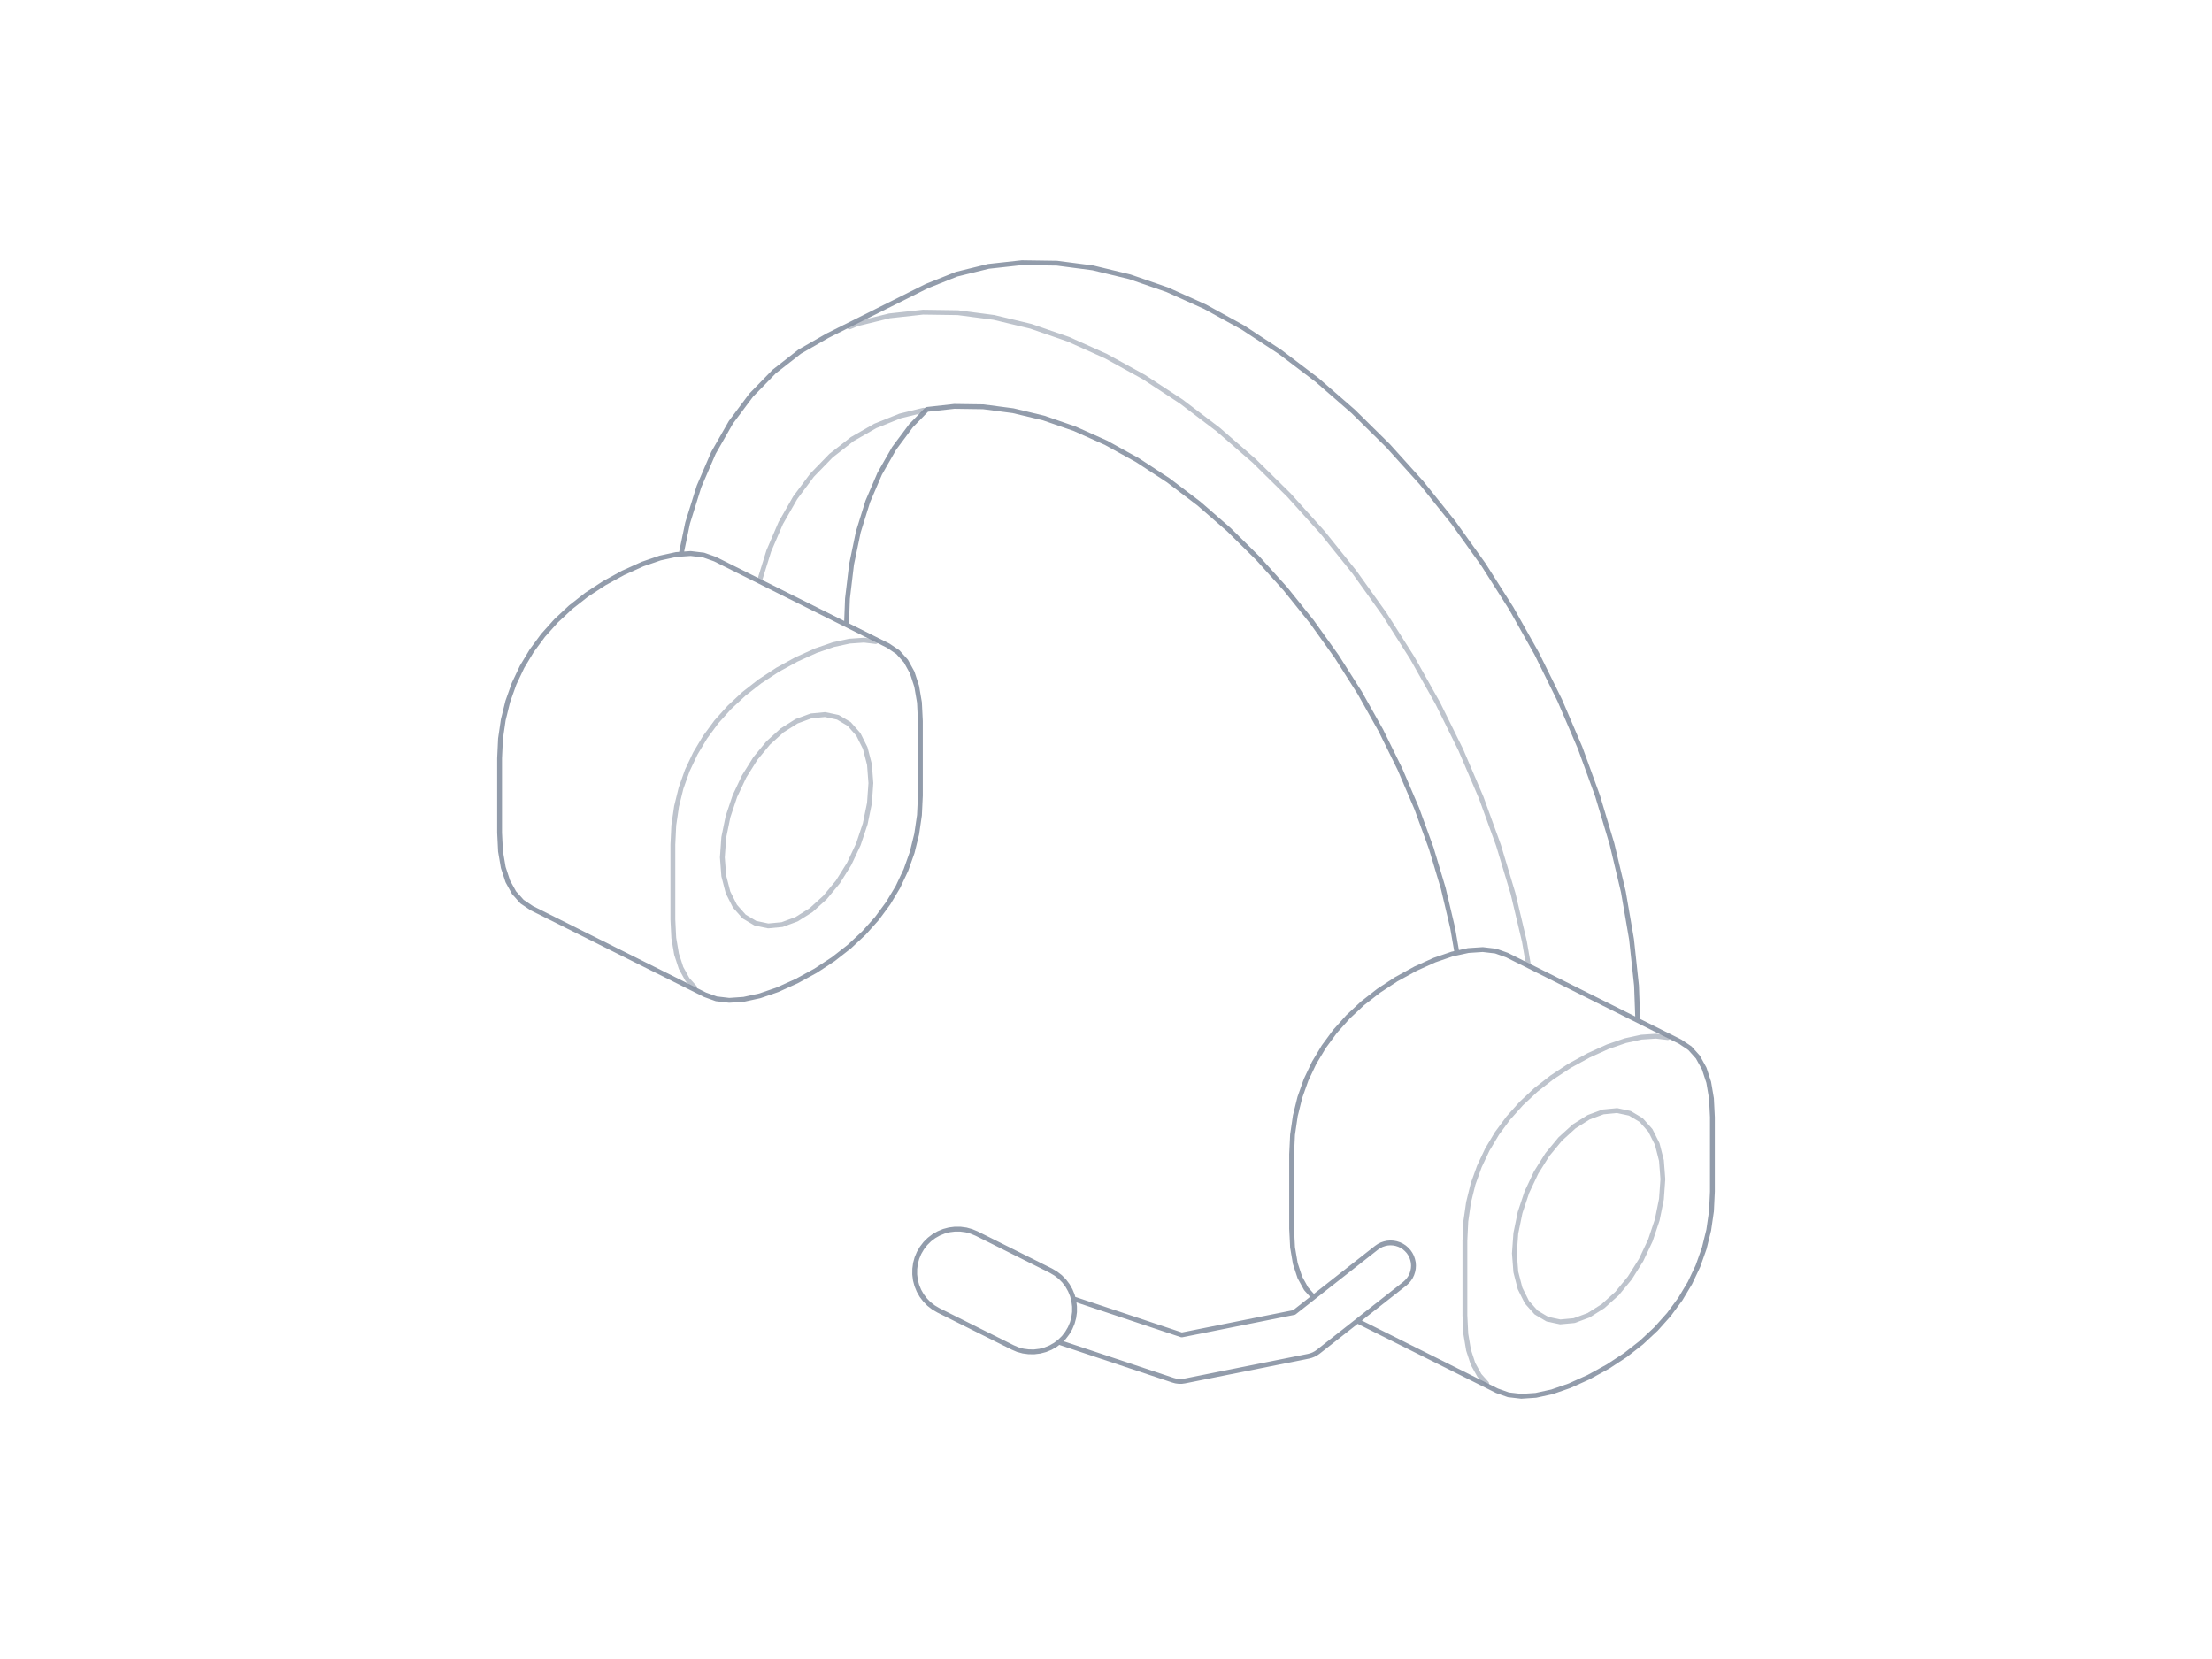
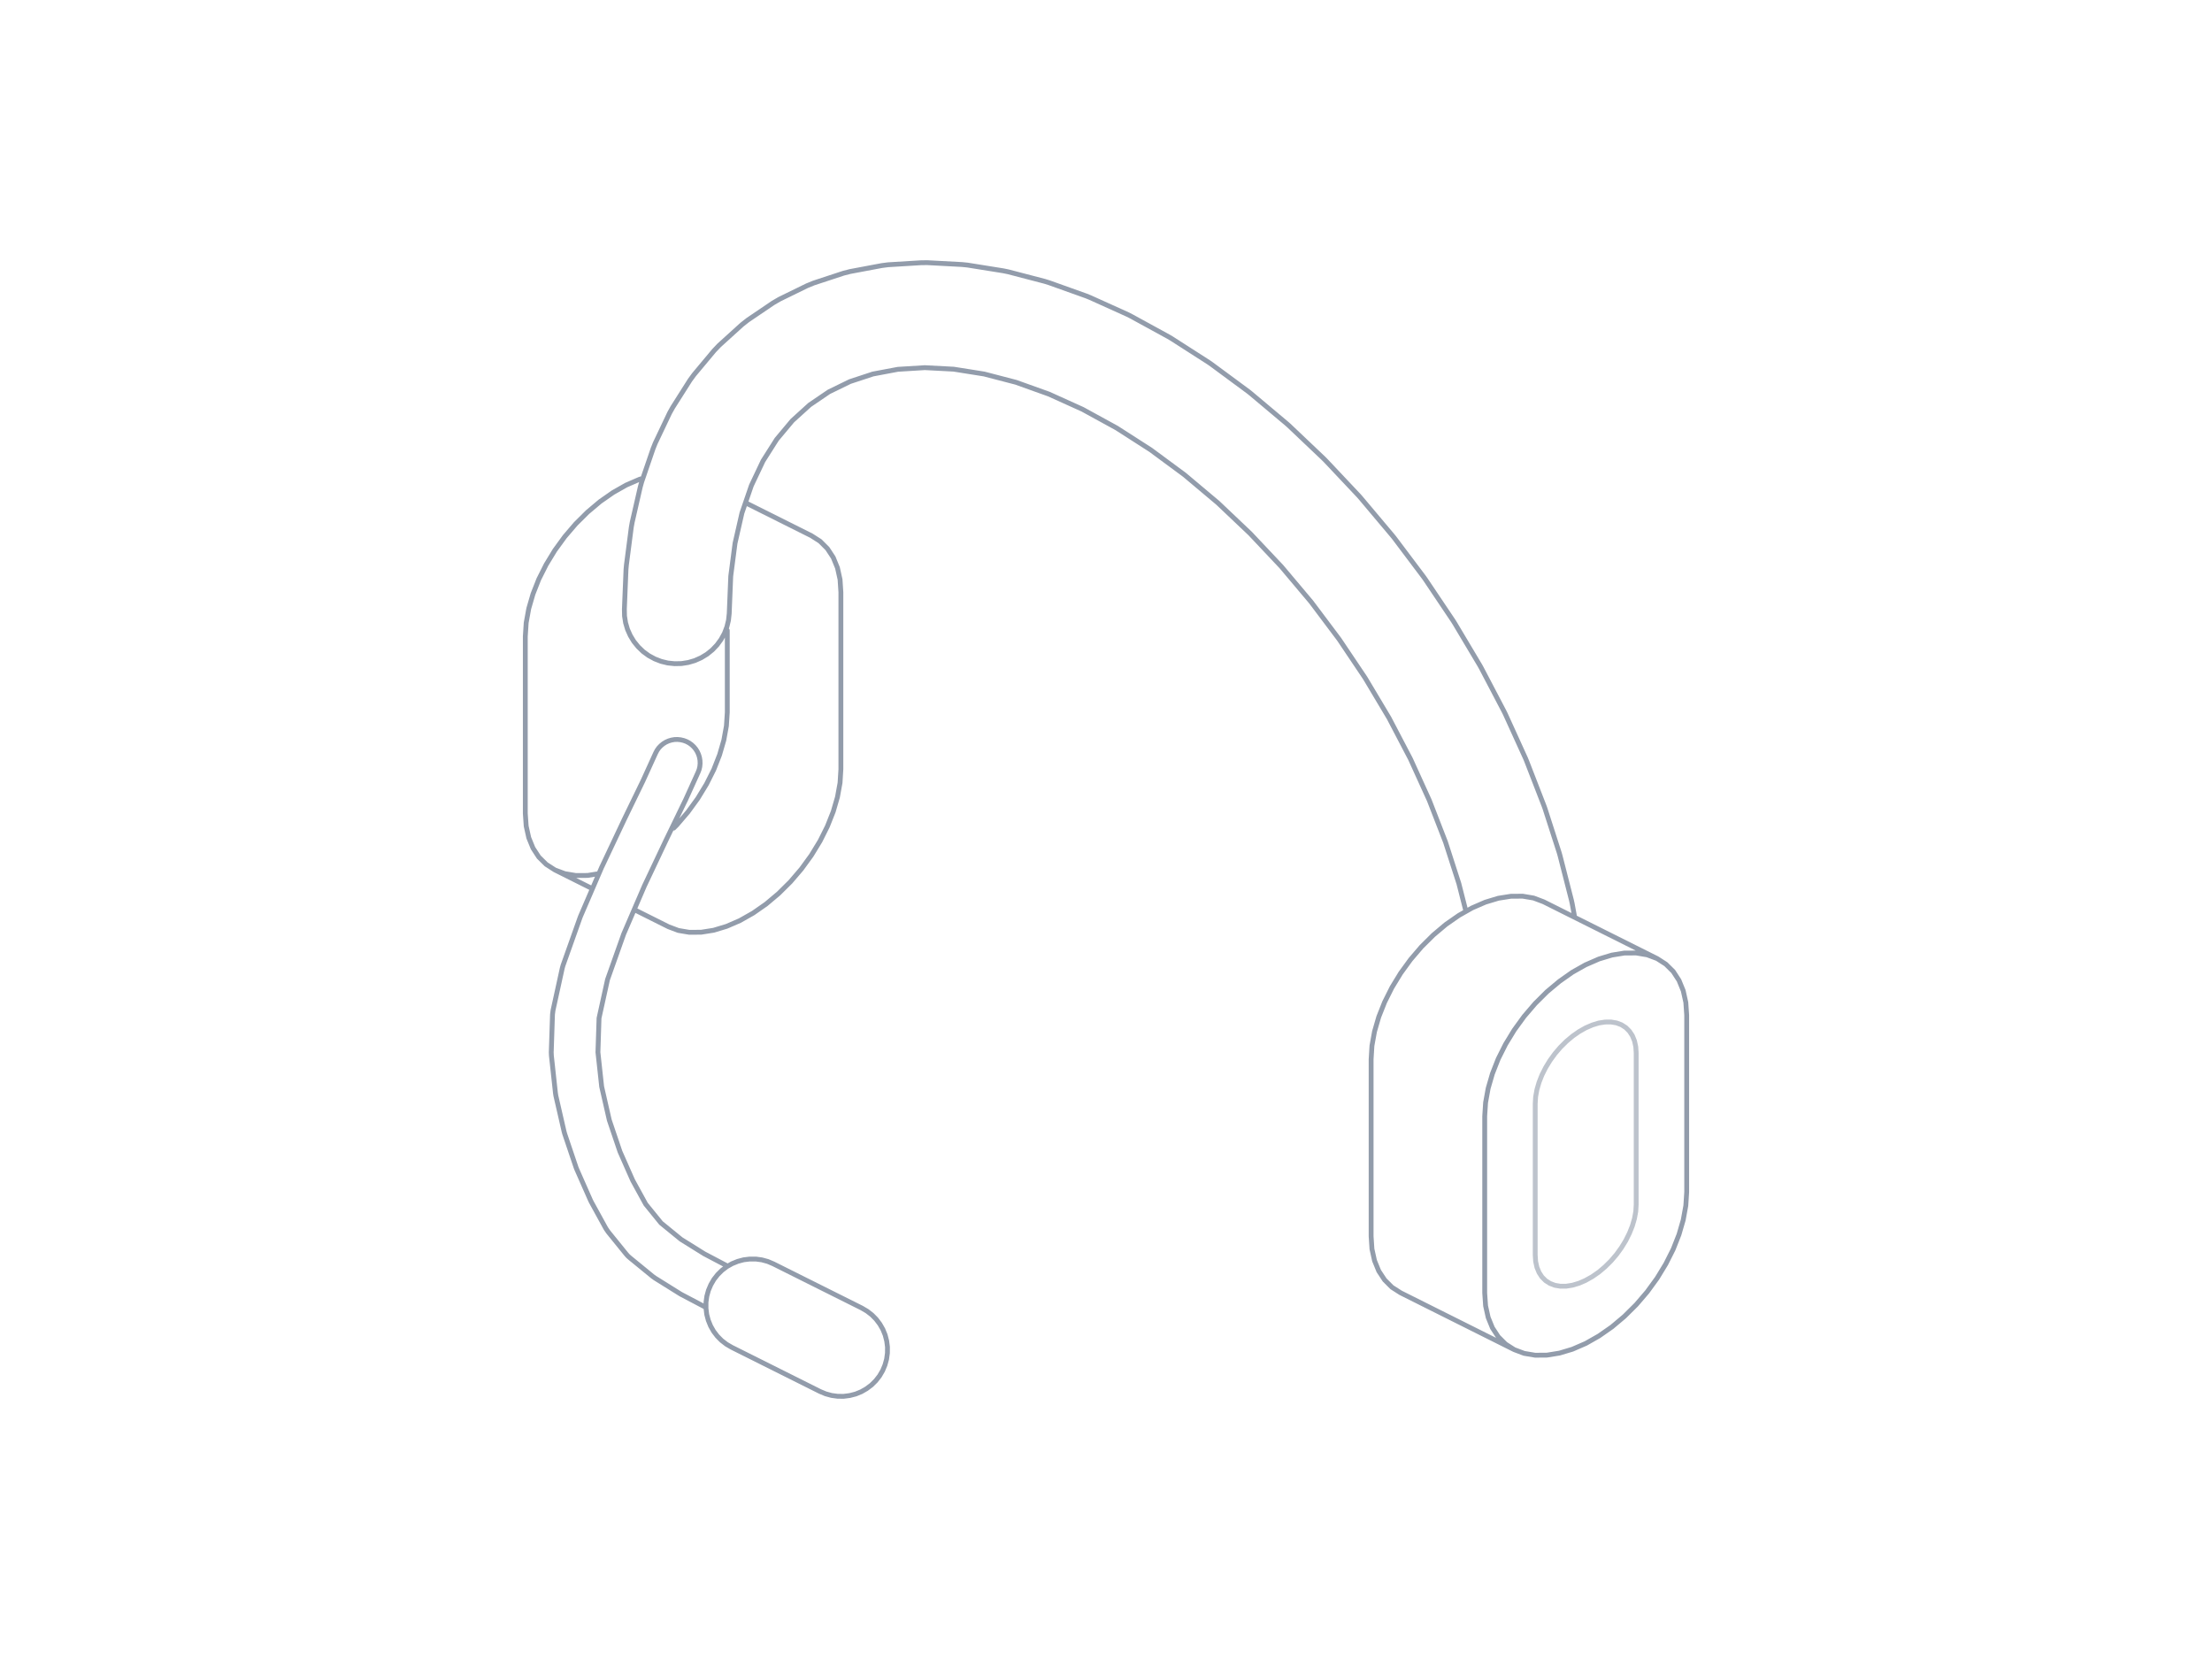
<svg xmlns="http://www.w3.org/2000/svg" viewBox="0 0 480 360" role="img" color="#8792a2" fill="none" stroke="currentColor" stroke-width="1.05" stroke-linecap="round" stroke-linejoin="round">
-   <path vector-effect="non-scaling-stroke" stroke-opacity=".55" d="M184.35,70.94 186.09,70.24 193.01,68.54 200.28,67.74 207.85,67.85 215.67,68.88 223.68,70.80 231.81,73.61 240.00,77.29 248.19,81.80 256.32,87.12 264.33,93.20 272.15,100.00 279.72,107.46 286.99,115.54 293.91,124.15 300.42,133.25 306.46,142.77 312.00,152.62 316.99,162.73 321.40,173.04 325.18,183.45 328.32,193.89 330.79,204.29 331.63,209.17 M200.41,89.01 195.33,90.26 189.94,92.42 184.93,95.29 180.34,98.87 176.21,103.12 172.56,108.01 169.42,113.51 166.82,119.57 164.89,125.79 M190.04,139.22 187.48,138.91 184.33,139.13 180.84,139.89 177.03,141.20 172.89,143.07 172.84,143.09 168.70,145.36 164.89,147.86 161.40,150.59 158.25,153.53 155.44,156.66 152.99,159.99 150.89,163.50 149.15,167.18 147.79,171.01 146.81,174.99 146.21,179.10 146.01,183.33 146.01,199.50 146.21,203.53 146.81,207.05 147.79,210.05 149.15,212.52 150.74,214.29 M156.75,186.05 157.06,181.70 157.98,177.21 159.47,172.75 161.47,168.50 163.91,164.60 166.70,161.22 169.72,158.49 172.86,156.51 176.01,155.35 179.03,155.06 181.82,155.65 184.26,157.10 186.26,159.36 187.75,162.33 188.67,165.90 188.98,169.93 188.67,174.28 187.75,178.77 186.26,183.23 184.26,187.48 181.82,191.38 179.03,194.75 176.01,197.49 172.86,199.47 169.72,200.63 166.70,200.92 163.91,200.33 161.47,198.88 159.47,196.62 157.98,193.65 157.06,190.08 156.75,186.05 M361.91,225.15 359.34,224.85 356.19,225.06 352.71,225.82 348.89,227.13 344.76,229.00 344.70,229.03 340.57,231.29 336.76,233.80 333.27,236.52 330.12,239.46 327.31,242.60 324.85,245.93 322.75,249.44 321.02,253.11 319.65,256.94 318.67,260.92 318.08,265.03 317.88,269.27 317.88,285.43 318.08,289.47 318.67,292.98 319.65,295.98 321.02,298.45 322.60,300.22 M328.62,271.98 328.93,267.63 329.85,263.14 331.33,258.69 333.34,254.43 335.78,250.54 338.57,247.16 341.59,244.42 344.73,242.44 347.87,241.28 350.90,240.99 353.68,241.58 356.12,243.04 358.13,245.29 359.62,248.26 360.53,251.83 360.84,255.87 360.53,260.21 359.62,264.70 358.13,269.16 356.12,273.42 353.68,277.31 350.90,280.69 347.87,283.42 344.73,285.41 341.59,286.57 338.57,286.85 335.78,286.26 333.34,284.81 331.33,282.56 329.85,279.59 328.93,276.02 328.62,271.98" />
-   <path vector-effect="non-scaling-stroke" stroke-opacity=".9" d="M179.58,72.84 173.54,76.30 168.00,80.62 163.01,85.74 158.60,91.64 154.82,98.27 151.68,105.57 149.21,113.50 147.88,119.90 M183.70,135.20 183.90,129.90 184.79,122.45 186.26,115.40 188.30,108.83 190.90,102.77 194.04,97.27 197.69,92.38 201.13,88.84 207.09,88.18 213.36,88.27 219.84,89.12 226.48,90.71 233.21,93.04 240.00,96.08 246.79,99.83 253.52,104.23 260.16,109.27 266.64,114.91 272.91,121.10 278.94,127.79 284.67,134.93 290.06,142.47 295.07,150.36 299.66,158.53 303.79,166.92 307.44,175.46 310.58,184.09 313.18,192.75 315.22,201.37 316.10,206.45 M355.38,221.04 355.12,213.87 354.04,203.81 352.27,193.54 349.80,183.15 346.67,172.71 342.88,162.29 338.47,151.99 333.48,141.87 327.94,132.02 321.90,122.51 315.39,113.41 308.48,104.79 301.20,96.72 293.63,89.26 285.81,82.46 277.80,76.38 269.68,71.06 261.48,66.55 253.29,62.87 245.16,60.06 237.16,58.13 229.34,57.11 221.76,57.00 214.49,57.80 207.57,59.50 201.07,62.10 179.58,72.84 M111.55,148.38 110.19,152.21 109.21,156.19 108.61,160.30 108.41,164.54 108.41,180.70 108.61,184.74 109.21,188.25 110.19,191.25 111.55,193.72 113.29,195.66 115.39,197.07 152.99,215.86 155.44,216.74 158.25,217.07 161.40,216.85 164.89,216.09 168.70,214.78 172.84,212.91 172.89,212.89 177.03,210.62 180.84,208.12 184.33,205.39 187.48,202.45 190.29,199.31 192.74,195.99 194.84,192.48 196.58,188.80 197.94,184.97 198.92,180.99 199.52,176.88 199.72,172.65 199.72,156.48 199.52,152.44 198.92,148.93 197.94,145.93 196.58,143.46 194.84,141.52 192.74,140.11 155.15,121.32 152.69,120.45 149.88,120.11 146.73,120.33 143.24,121.09 139.43,122.40 135.30,124.27 135.24,124.29 131.11,126.56 127.29,129.06 123.81,131.79 120.66,134.73 117.85,137.87 115.39,141.20 113.29,144.70 111.55,148.38 M283.42,234.31 282.06,238.15 281.08,242.12 280.48,246.23 280.28,250.47 280.28,266.64 280.48,270.67 281.08,274.19 282.06,277.18 283.42,279.65 284.82,281.22 M294.89,286.82 324.85,301.80 327.31,302.67 330.12,303.00 333.27,302.79 336.76,302.03 340.57,300.71 344.70,298.85 344.76,298.82 348.89,296.55 352.71,294.05 356.19,291.33 359.34,288.39 362.15,285.25 364.61,281.92 366.71,278.41 368.45,274.73 369.81,270.90 370.79,266.93 371.39,262.81 371.59,258.58 371.59,242.41 371.39,238.38 370.79,234.86 369.81,231.87 368.45,229.40 366.71,227.46 364.61,226.05 327.01,207.25 324.56,206.38 321.75,206.05 318.60,206.26 315.11,207.02 311.30,208.33 307.16,210.20 307.11,210.23 302.97,212.50 299.16,215.00 295.67,217.72 292.52,220.66 289.71,223.80 287.26,227.13 285.16,230.64 283.42,234.31 M280.83,284.80 256.43,289.68 233.30,281.97 M230.17,291.39 254.54,299.51 255.17,299.68 255.80,299.76 256.45,299.76 257.09,299.67 283.94,294.30 284.50,294.15 285.04,293.94 285.55,293.67 286.03,293.34 304.83,278.57 305.31,278.13 305.73,277.64 306.09,277.10 306.37,276.51 306.57,275.89 306.69,275.26 306.73,274.61 306.68,273.96 306.54,273.33 306.33,272.71 306.03,272.13 305.67,271.60 305.23,271.12 304.74,270.69 304.20,270.34 303.61,270.06 302.99,269.86 302.36,269.74 301.71,269.70 301.06,269.75 300.43,269.89 299.81,270.10 299.23,270.40 298.70,270.76 280.83,284.80 M211.94,267.69 210.81,267.22 209.64,266.89 208.43,266.73 207.22,266.72 206.01,266.87 204.83,267.18 203.71,267.64 202.65,268.24 201.68,268.98 200.81,269.84 200.07,270.80 199.45,271.85 198.98,272.97 198.66,274.14 198.50,275.35 198.49,276.56 198.64,277.77 198.95,278.95 199.41,280.08 200.01,281.13 200.75,282.10 201.60,282.97 202.56,283.71 203.61,284.33 219.73,292.38 220.85,292.86 222.02,293.18 223.23,293.34 224.44,293.35 225.65,293.20 226.83,292.89 227.96,292.43 229.01,291.83 229.98,291.09 230.85,290.24 231.59,289.27 232.21,288.22 232.68,287.10 233.00,285.93 233.17,284.72 233.17,283.51 233.02,282.30 232.71,281.12 232.25,280.00 231.65,278.94 230.92,277.97 230.06,277.10 229.10,276.36 228.05,275.74 211.94,267.69" />
+   <path vector-effect="non-scaling-stroke" stroke-opacity=".55" d="M344.10,277.82 345.53,277.02 346.94,276.04 348.29,274.90 349.58,273.62 350.77,272.23 351.84,270.75 352.79,269.20 353.58,267.61 354.22,266.01 354.68,264.42 354.96,262.88 355.05,261.41 355.05,228.51 354.96,227.13 354.68,225.87 354.22,224.74 353.58,223.77 352.79,222.98 351.84,222.37 350.77,221.97 349.58,221.77 348.29,221.78 346.94,221.99 345.53,222.42 344.10,223.04 344.08,223.05 342.65,223.86 341.25,224.84 339.89,225.98 338.61,227.25 337.42,228.64 336.34,230.13 335.40,231.67 334.60,233.26 333.97,234.86 333.51,236.45 333.23,237.99 333.14,239.47 333.14,272.36 333.23,273.74 333.51,275.01 333.97,276.13 334.60,277.10 335.40,277.90 336.34,278.50 337.42,278.91 338.61,279.11 339.89,279.10 341.25,278.88 342.65,278.46 344.08,277.84 344.10,277.82" />
+   <path vector-effect="non-scaling-stroke" stroke-opacity=".9" d="M115.66,128.89 114.74,132.06 114.18,135.15 113.99,138.10 113.99,176.50 114.18,179.26 114.74,181.79 115.66,184.04 116.92,185.98 118.52,187.56 120.40,188.77 128.24,192.69 M137.94,197.54 145.06,201.10 147.21,201.91 149.59,202.31 152.16,202.29 154.87,201.86 157.68,201.01 160.54,199.77 160.58,199.75 163.44,198.13 166.25,196.17 168.96,193.89 171.53,191.34 173.91,188.56 176.06,185.60 177.95,182.50 179.54,179.32 180.81,176.12 181.73,172.95 182.29,169.86 182.47,166.91 182.47,128.52 182.29,125.75 181.73,123.22 180.81,120.97 179.54,119.04 177.95,117.45 176.06,116.24 162.08,109.25 M139.10,103.91 138.79,104.00 135.93,105.24 135.88,105.26 133.03,106.88 130.22,108.84 127.51,111.12 124.94,113.67 122.56,116.45 120.40,119.42 118.52,122.51 116.92,125.69 115.66,128.89 M146.19,179.70 146.87,179.02 149.26,176.23 151.41,173.27 153.30,170.17 154.89,167.00 156.15,163.79 157.07,160.62 157.63,157.53 157.82,154.58 157.82,136.79 M139.10,103.91 138.79,104.00 135.93,105.24 135.88,105.26 133.03,106.88 130.22,108.84 127.51,111.12 124.94,113.67 122.56,116.45 120.40,119.42 118.52,122.51 116.92,125.69 115.66,128.89 114.74,132.06 114.18,135.15 113.99,138.10 113.99,176.50 114.18,179.26 114.74,181.79 115.66,184.04 116.92,185.98 118.52,187.56 120.40,188.77 122.56,189.58 124.94,189.98 127.51,189.97 129.56,189.64 M341.63,198.64 341.16,196.08 341.00,195.35 338.55,185.76 338.36,185.08 335.25,175.42 335.02,174.79 331.27,165.13 331.02,164.53 326.66,154.95 326.38,154.38 321.43,144.94 321.13,144.40 315.64,135.19 315.31,134.67 309.32,125.75 308.97,125.25 302.52,116.68 302.13,116.20 295.28,108.06 294.86,107.58 287.65,99.93 287.19,99.47 279.69,92.35 279.18,91.90 271.43,85.39 270.88,84.95 262.94,79.09 262.33,78.66 254.27,73.49 253.58,73.08 245.47,68.64 244.70,68.25 236.58,64.58 235.72,64.23 227.66,61.35 226.70,61.05 218.77,58.98 217.69,58.76 209.94,57.52 208.74,57.40 201.24,57.00 199.93,57.01 192.72,57.45 191.33,57.63 184.47,58.92 183.02,59.29 176.58,61.41 175.13,62.00 169.14,64.93 167.75,65.74 162.26,69.46 161.00,70.45 156.05,74.94 154.97,76.07 150.61,81.29 149.73,82.49 145.98,88.40 145.30,89.62 142.19,96.17 141.71,97.37 139.26,104.52 138.94,105.66 137.18,113.35 136.99,114.42 135.93,122.59 135.84,123.59 135.49,132.18 135.52,133.67 135.75,135.14 136.17,136.57 136.78,137.93 137.55,139.20 138.49,140.36 139.56,141.39 140.77,142.27 142.08,142.98 143.47,143.52 144.91,143.87 146.39,144.02 147.88,143.99 149.35,143.76 150.78,143.34 152.15,142.73 153.42,141.96 154.58,141.02 155.60,139.95 156.48,138.74 157.20,137.43 157.73,136.04 158.08,134.60 158.24,133.12 158.57,125.03 159.50,117.89 161.00,111.32 163.05,105.35 165.58,100.01 168.55,95.33 171.94,91.28 175.71,87.86 179.87,85.03 184.44,82.80 189.42,81.16 194.84,80.14 200.69,79.78 206.95,80.11 213.56,81.16 220.47,82.96 227.61,85.52 234.91,88.82 242.30,92.87 249.70,97.62 257.05,103.05 264.27,109.12 271.29,115.78 278.06,122.96 284.51,130.62 290.58,138.70 296.23,147.11 301.41,155.79 306.06,164.67 310.16,173.68 313.67,182.72 316.57,191.72 318.02,197.42 M139.52,169.45 135.41,177.92 135.39,177.97 130.65,188.01 130.57,188.17 125.98,198.82 125.86,199.13 122.18,209.48 122.01,210.09 120.01,219.22 119.89,220.14 119.62,228.37 119.65,229.07 120.53,237.18 120.62,237.77 122.41,245.57 122.55,246.07 125.02,253.38 125.19,253.80 128.12,260.43 128.31,260.82 131.47,266.57 131.98,267.32 135.91,272.17 136.25,272.55 136.64,272.90 141.63,276.98 142.16,277.36 147.61,280.76 147.93,280.94 152.85,283.53 M157.54,274.56 152.81,272.07 147.79,268.94 143.44,265.39 140.12,261.30 137.29,256.14 134.54,249.92 132.22,243.07 130.56,235.80 129.75,228.34 129.99,220.93 131.83,212.57 135.34,202.68 139.83,192.25 144.53,182.31 148.65,173.81 148.71,173.70 151.47,167.61 151.71,166.99 151.86,166.35 151.92,165.69 151.90,165.03 151.79,164.37 151.60,163.74 151.33,163.14 150.98,162.57 150.56,162.06 150.08,161.61 149.54,161.22 148.96,160.91 148.34,160.68 147.69,160.53 147.03,160.46 146.37,160.48 145.72,160.59 145.09,160.78 144.48,161.05 143.92,161.40 143.41,161.82 142.95,162.30 142.57,162.84 142.26,163.43 139.52,169.45 M177.95,301.95 179.17,302.46 180.45,302.81 181.76,302.99 183.08,303.00 184.39,302.83 185.68,302.50 186.90,302.00 188.05,301.34 189.11,300.54 190.05,299.61 190.86,298.57 191.53,297.42 192.04,296.20 192.39,294.93 192.57,293.61 192.58,292.29 192.41,290.98 192.08,289.70 191.58,288.47 190.92,287.32 190.12,286.26 189.19,285.32 188.14,284.51 187.00,283.84 167.83,274.26 166.61,273.74 165.33,273.39 164.02,273.21 162.69,273.21 161.38,273.37 160.10,273.71 158.87,274.21 157.72,274.86 156.67,275.66 155.73,276.59 154.91,277.64 154.25,278.78 153.73,280.00 153.38,281.28 153.20,282.59 153.20,283.92 153.36,285.23 153.70,286.51 154.20,287.74 154.85,288.89 155.65,289.94 156.58,290.88 157.63,291.69 158.77,292.36 177.95,301.95 M302.05,214.28 300.46,217.46 299.19,220.66 298.27,223.83 297.71,226.92 297.53,229.87 297.53,268.26 297.71,271.03 298.27,273.56 299.19,275.81 300.46,277.74 302.05,279.33 303.94,280.54 328.59,292.87 330.74,293.68 333.13,294.08 335.69,294.06 338.41,293.62 341.21,292.78 344.07,291.54 344.12,291.52 346.97,289.90 349.78,287.94 352.49,285.66 355.06,283.11 357.44,280.33 359.60,277.36 361.48,274.27 363.08,271.09 364.34,267.89 365.26,264.72 365.82,261.63 366.01,258.68 366.01,220.28 365.82,217.52 365.26,214.99 364.34,212.74 363.08,210.80 361.48,209.22 359.60,208.01 334.94,195.68 332.79,194.87 330.41,194.47 327.84,194.49 325.13,194.92 322.32,195.77 319.46,197.01 319.42,197.03 316.56,198.65 313.75,200.61 311.04,202.89 308.47,205.44 306.09,208.22 303.94,211.18 302.05,214.28 M344.12,291.52 346.97,289.90 349.78,287.94 352.49,285.66 355.06,283.11 357.44,280.33 359.60,277.36 361.48,274.27 363.08,271.09 364.34,267.89 365.26,264.72 365.82,261.63 366.01,258.68 366.01,220.28 365.82,217.52 365.26,214.99 364.34,212.74 363.08,210.80 361.48,209.22 359.60,208.01 357.44,207.20 355.06,206.80 352.49,206.81 349.78,207.25 346.97,208.10 344.12,209.34 344.07,209.36 341.21,210.97 338.41,212.94 335.69,215.21 333.13,217.76 330.74,220.55 328.59,223.51 326.70,226.61 325.11,229.78 323.85,232.99 322.93,236.16 322.37,239.25 322.18,242.20 322.18,280.59 322.37,283.36 322.93,285.88 323.85,288.14 325.11,290.07 326.70,291.66 328.59,292.87 330.74,293.68 333.13,294.08 335.69,294.06 338.41,293.62 341.21,292.78 344.07,291.54 344.12,291.52" />
</svg>
